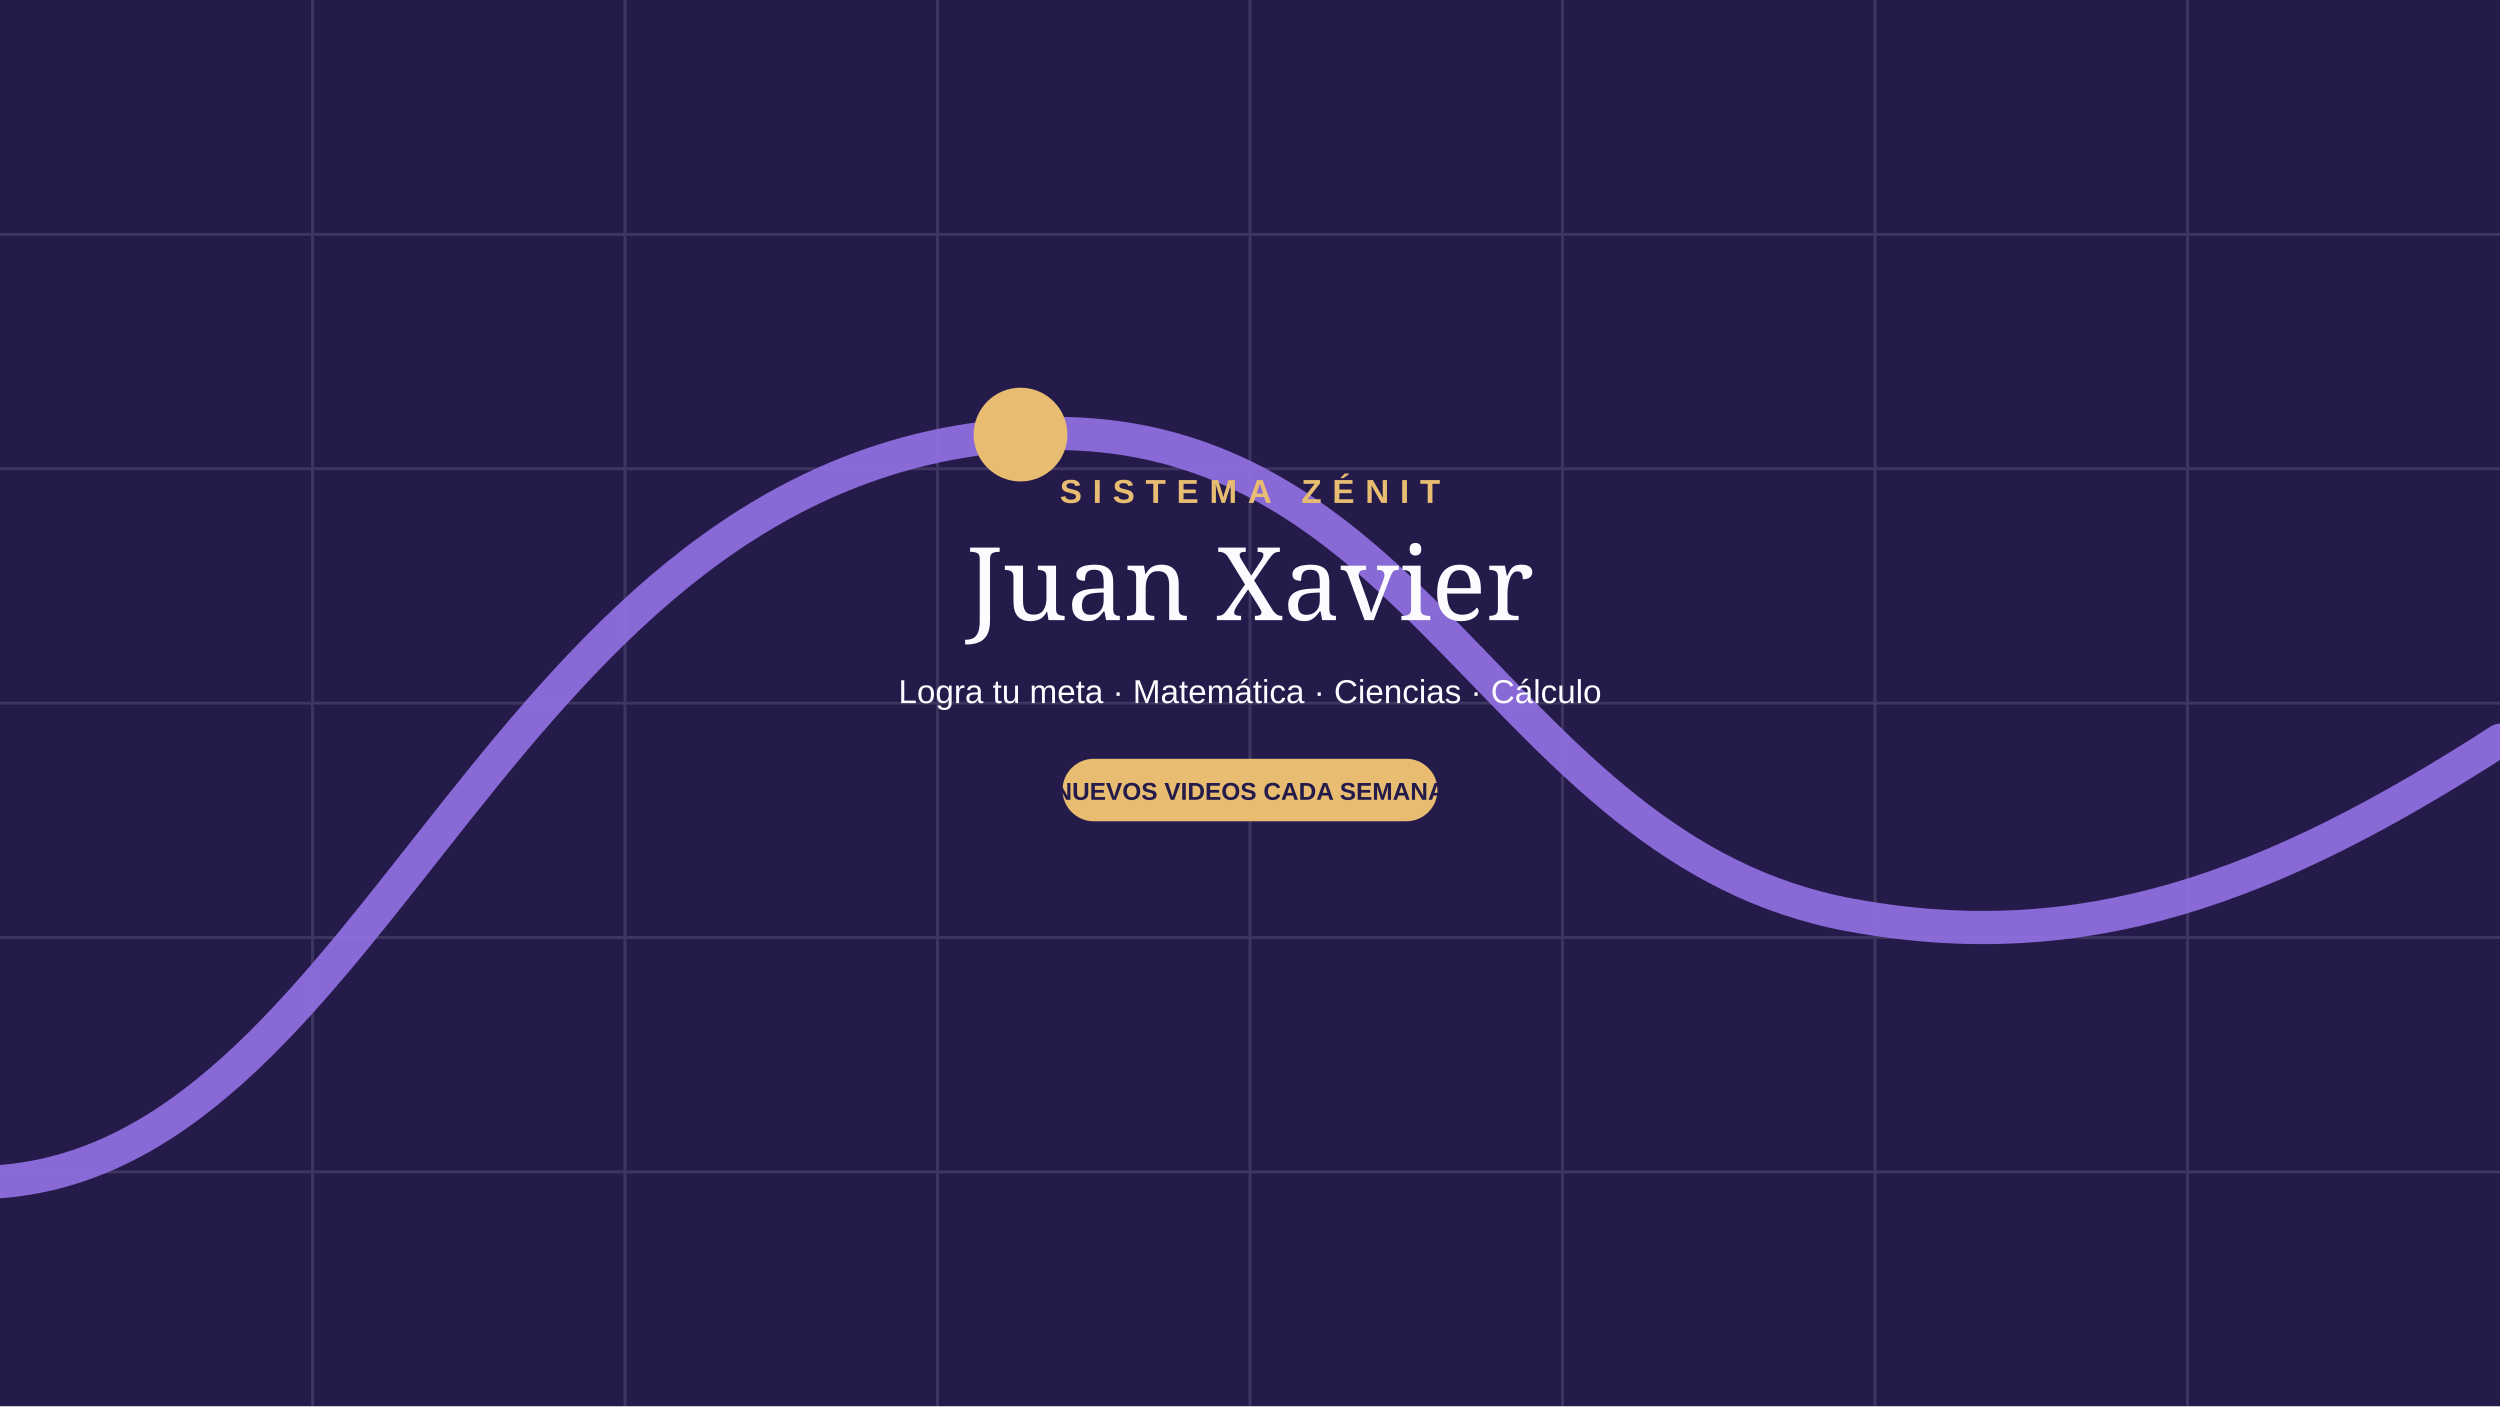
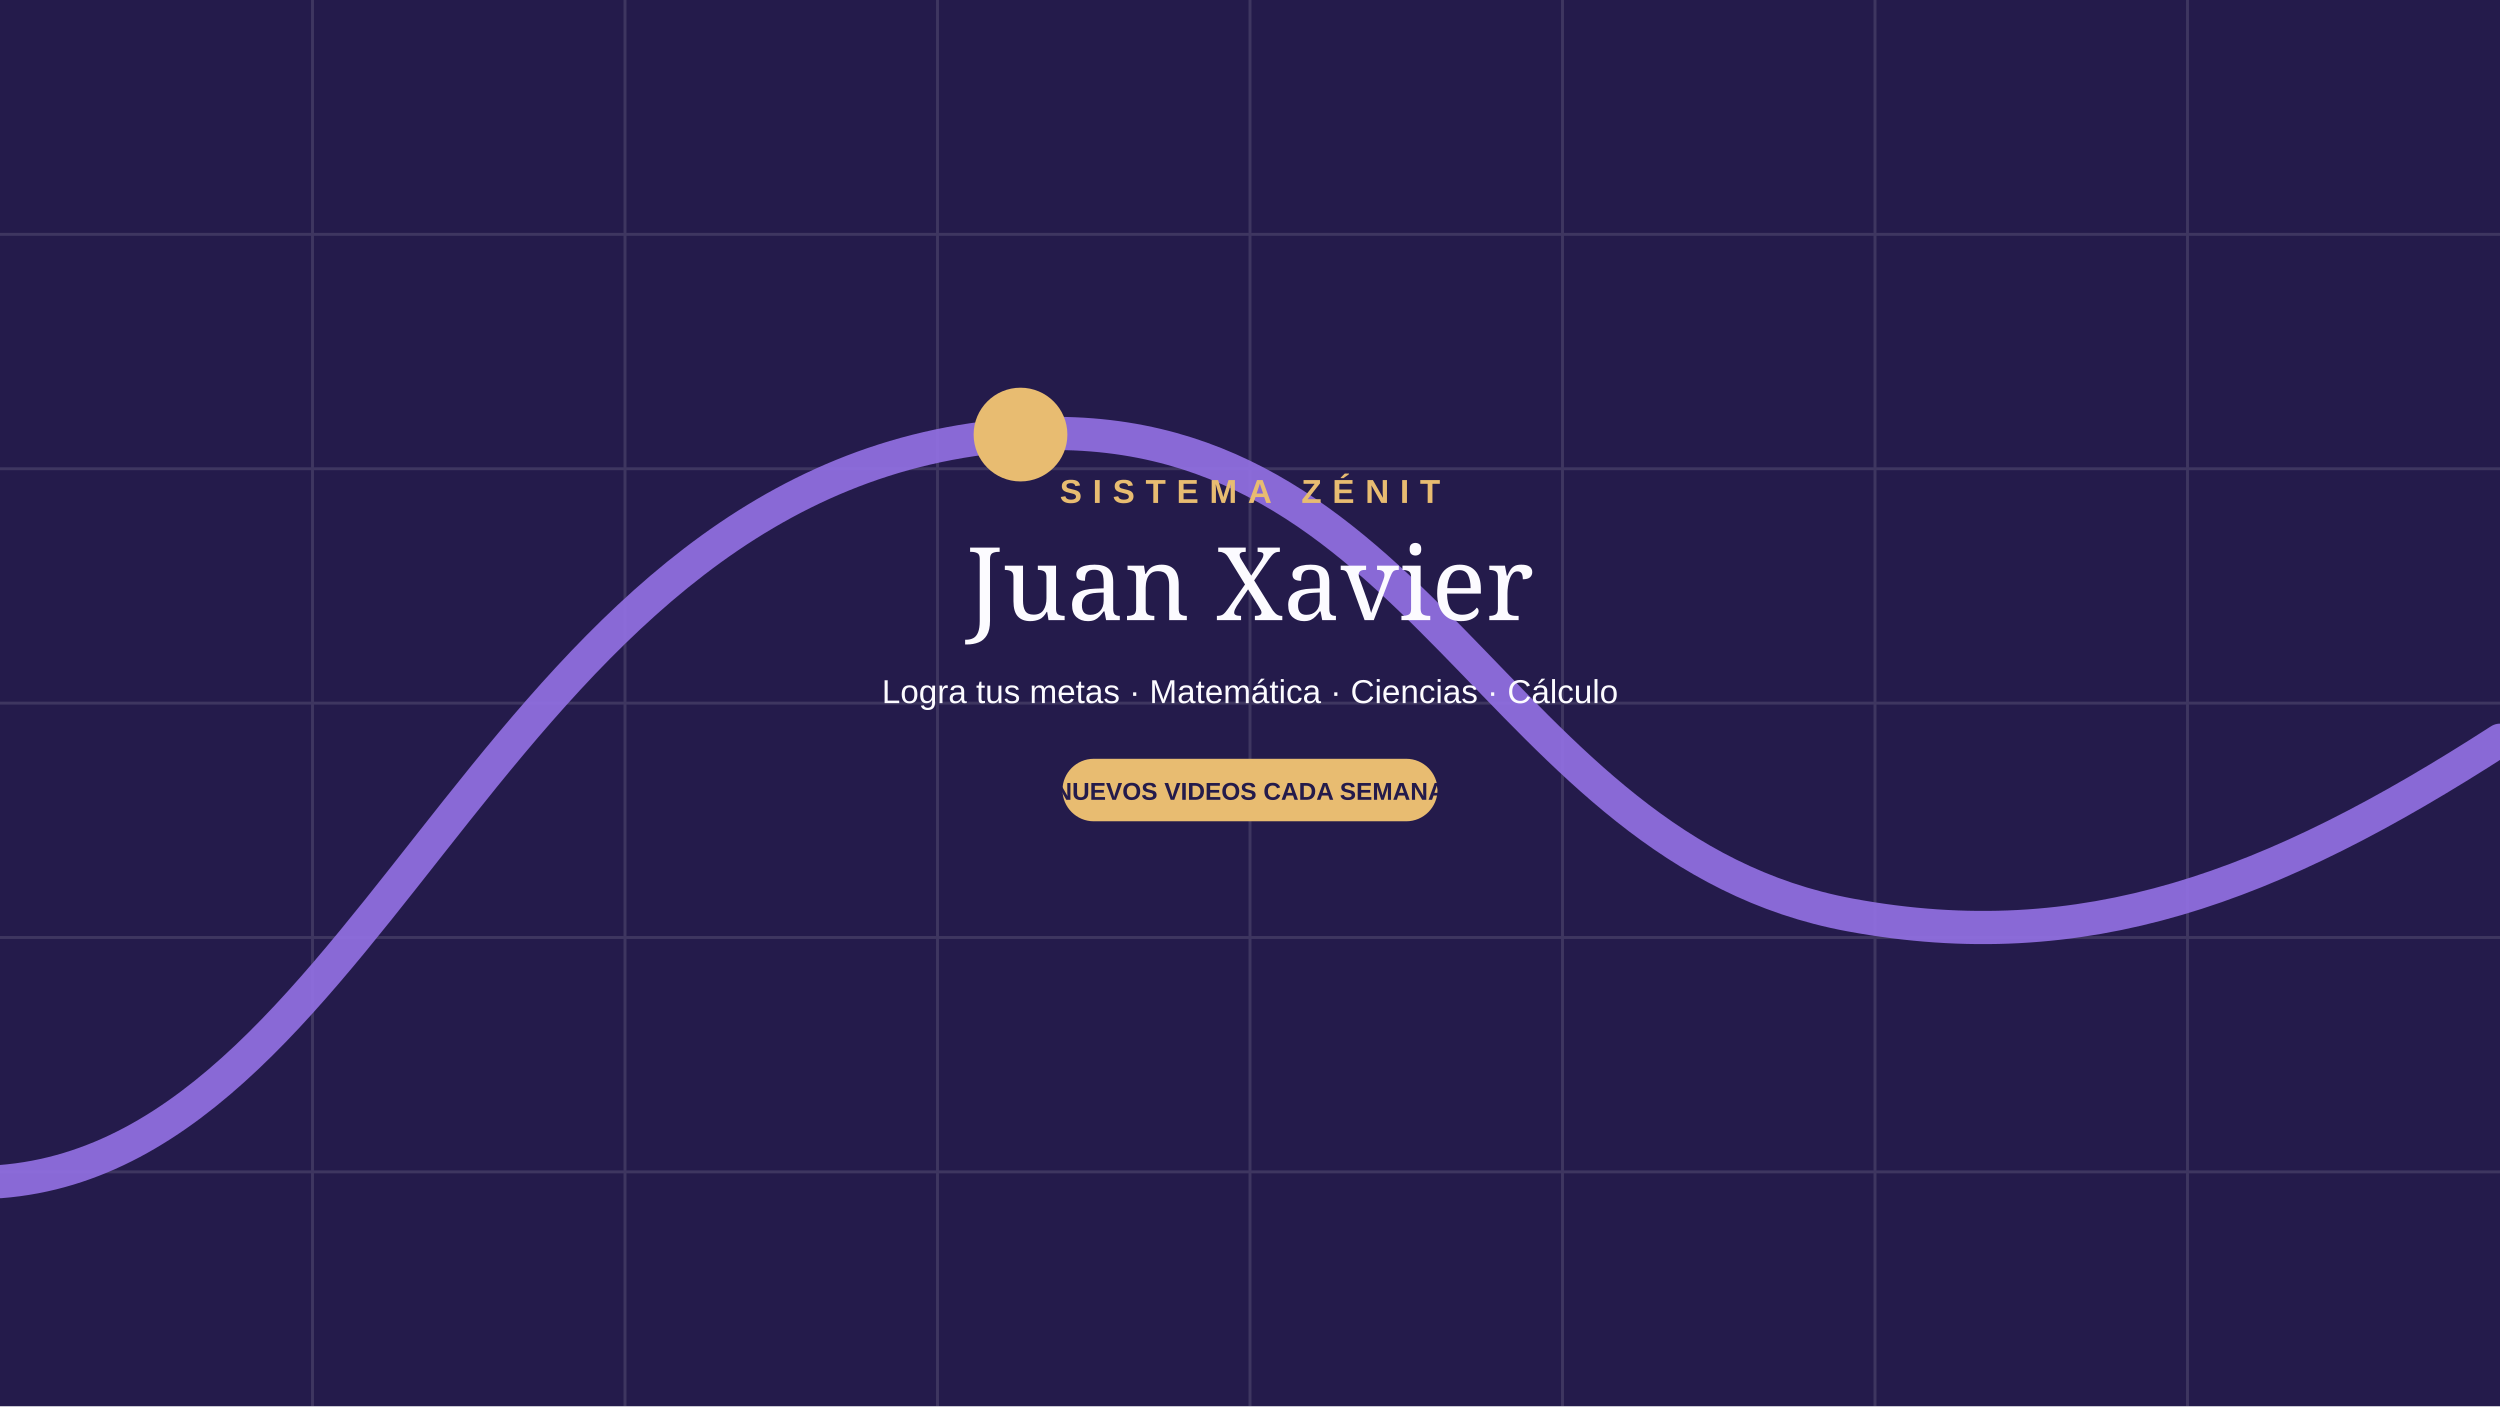
<svg xmlns="http://www.w3.org/2000/svg" viewBox="0 0 2560 1440" role="img" aria-labelledby="title">
  <rect width="2560" height="1440" fill="#241b4b" />
  <g opacity=".12" stroke="#fcfbff" stroke-width="3">
    <path d="M0 240h2560M0 480h2560M0 720h2560M0 960h2560M0 1200h2560" />
    <path d="M320 0v1440M640 0v1440M960 0v1440M1280 0v1440M1600 0v1440M1920 0v1440M2240 0v1440" />
  </g>
  <path d="M0 1210c390-30 510-730 1045-765 410-27 485 425 850 492 239 44 431-28 665-179" fill="none" stroke="#9471e5" stroke-width="34" stroke-linecap="round" opacity=".9" />
  <circle cx="1045" cy="445" r="48" fill="#e8bc71" />
  <g transform="translate(720 515)">
    <text x="560" y="0" text-anchor="middle" fill="#e8bc71" font-family="Arial,Helvetica,sans-serif" font-size="34" font-weight="800" letter-spacing="11">SISTEMA ZÉNIT</text>
    <text x="560" y="120" text-anchor="middle" fill="#fcfbff" font-family="Georgia,serif" font-size="104">Juan Xavier</text>
-     <text x="560" y="205" text-anchor="middle" fill="#fcfbff" font-family="Arial,Helvetica,sans-serif" font-size="34">Logra tu meta · Matemática · Ciencias · Cálculo</text>
+     <text x="560" y="205" text-anchor="middle" fill="#fcfbff" font-family="Arial,Helvetica,sans-serif" font-size="34">Logra tus metas · Matemática · Ciencias · Cálculo</text>
    <rect x="368" y="262" width="384" height="64" rx="32" fill="#e8bc71" />
    <text x="560" y="304" text-anchor="middle" fill="#241b4b" font-family="Arial,Helvetica,sans-serif" font-size="25" font-weight="800">NUEVOS VIDEOS CADA SEMANA</text>
  </g>
</svg>
